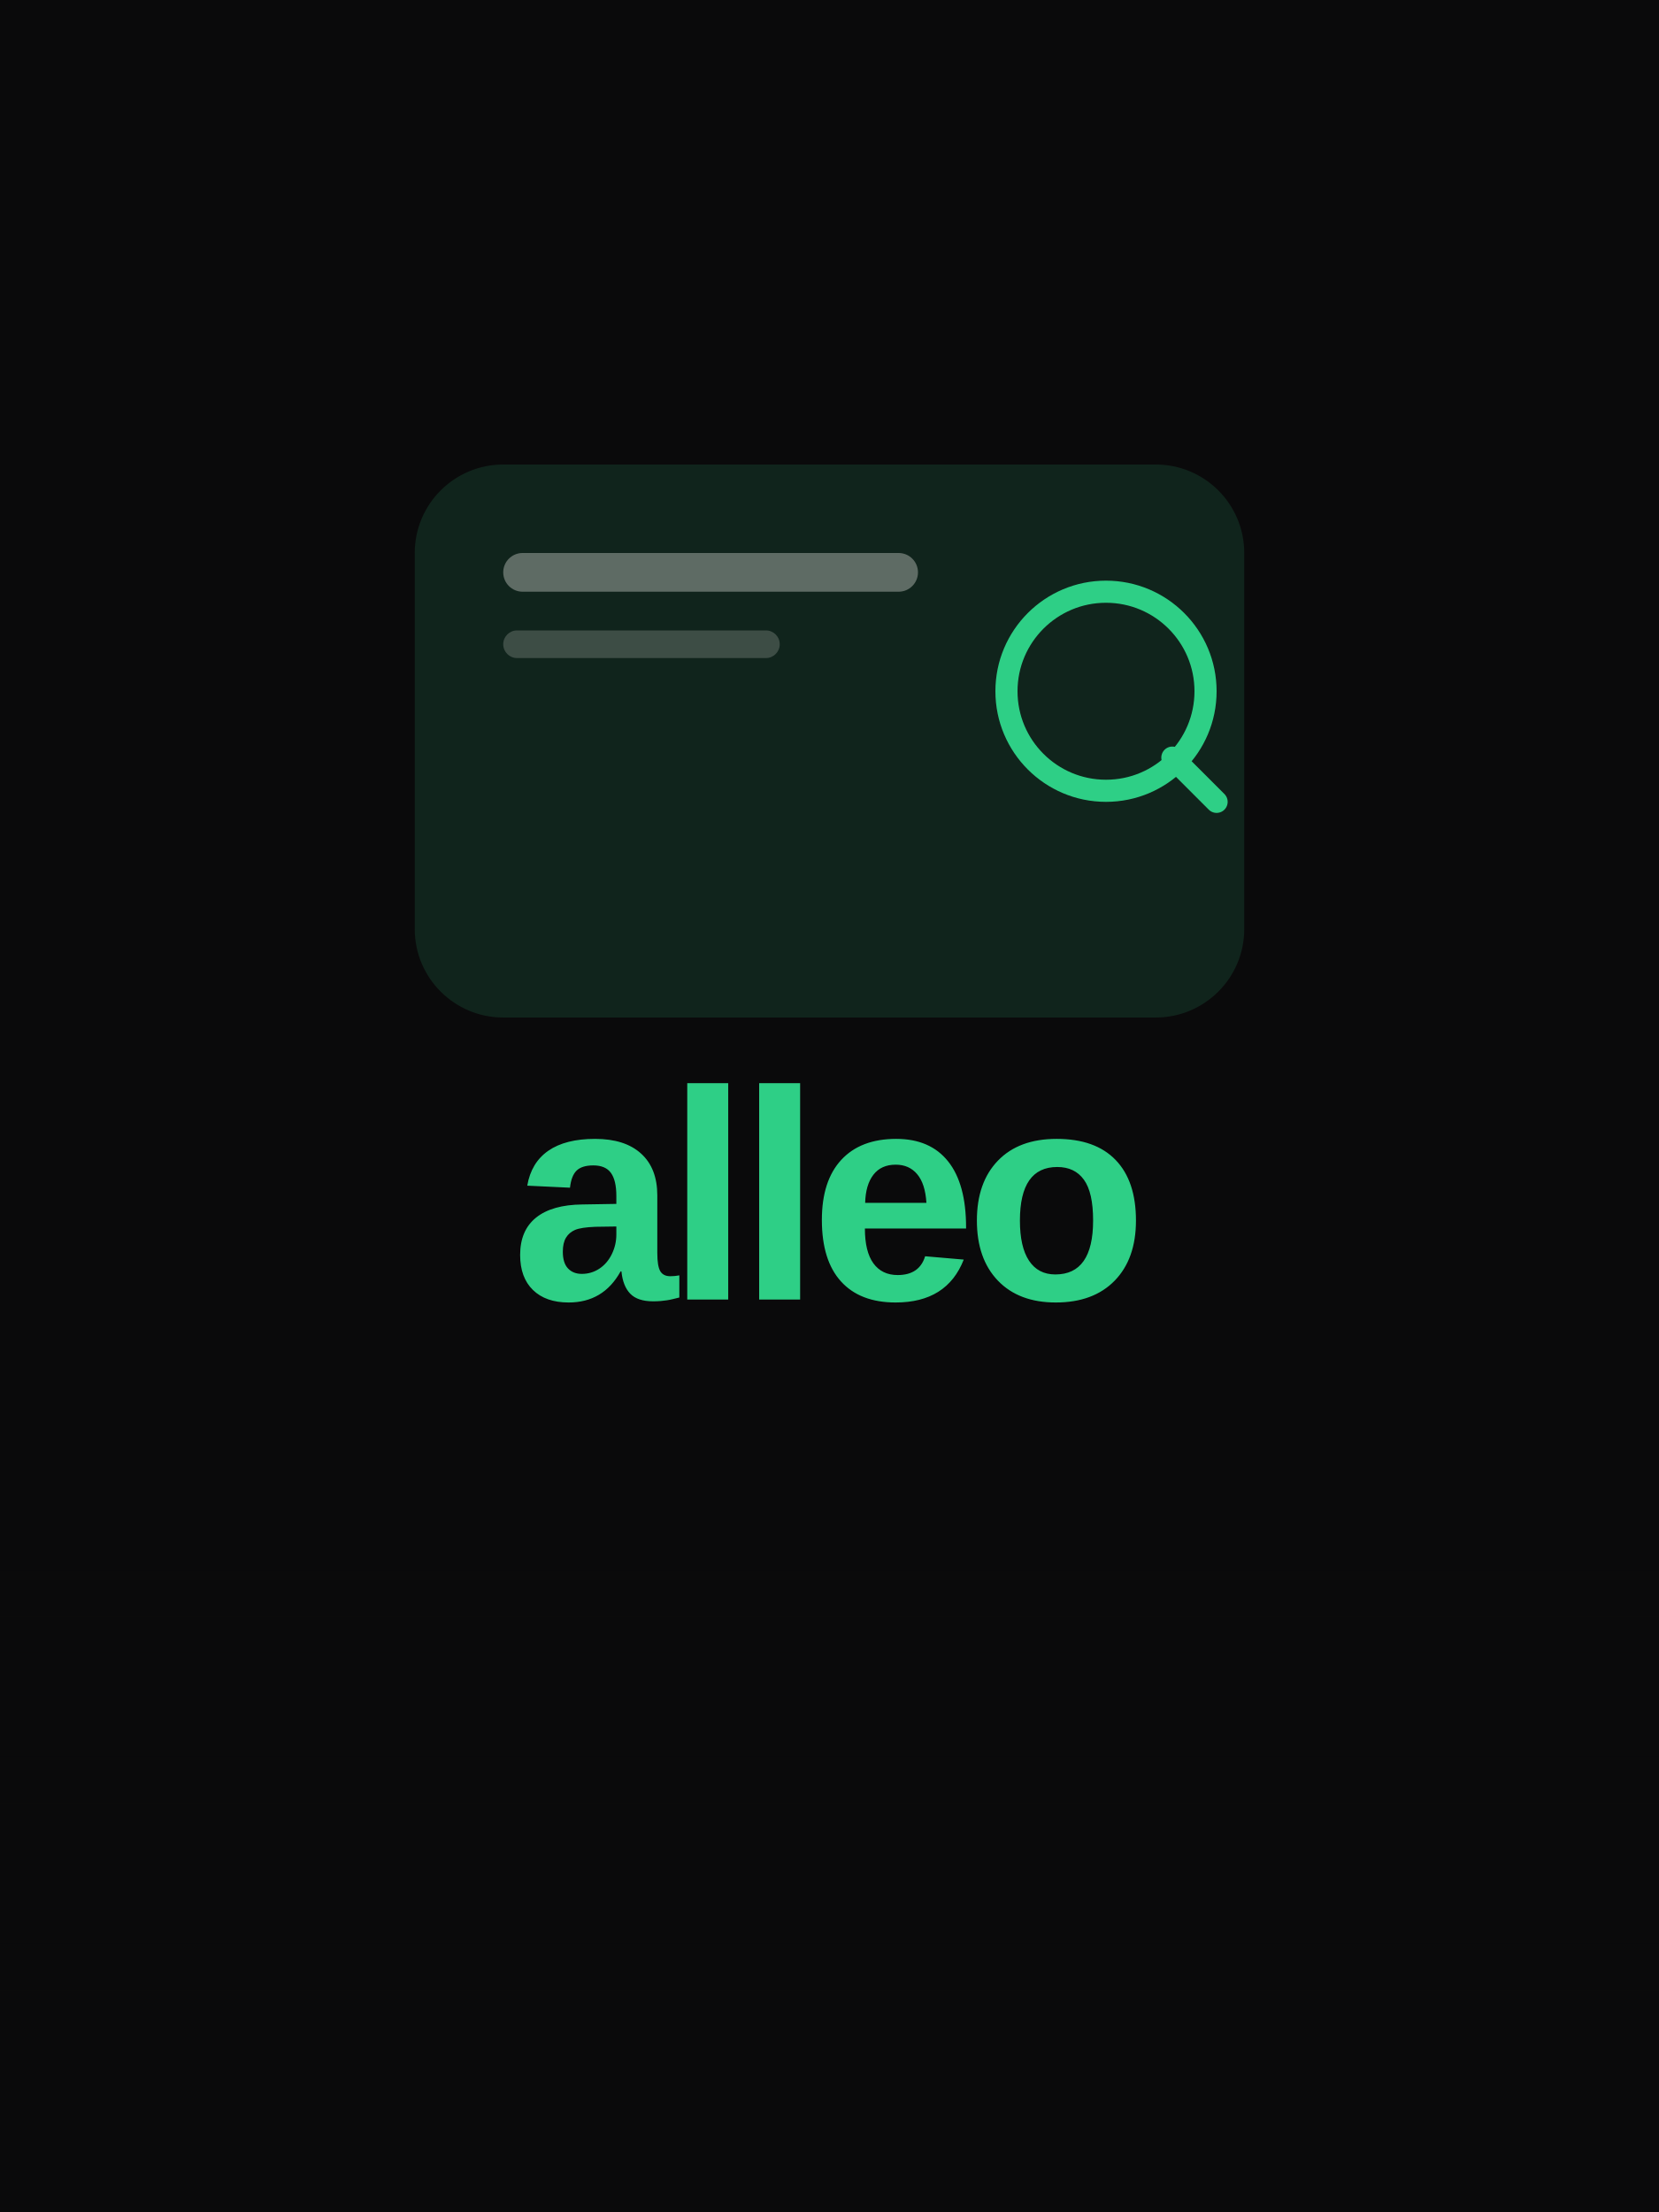
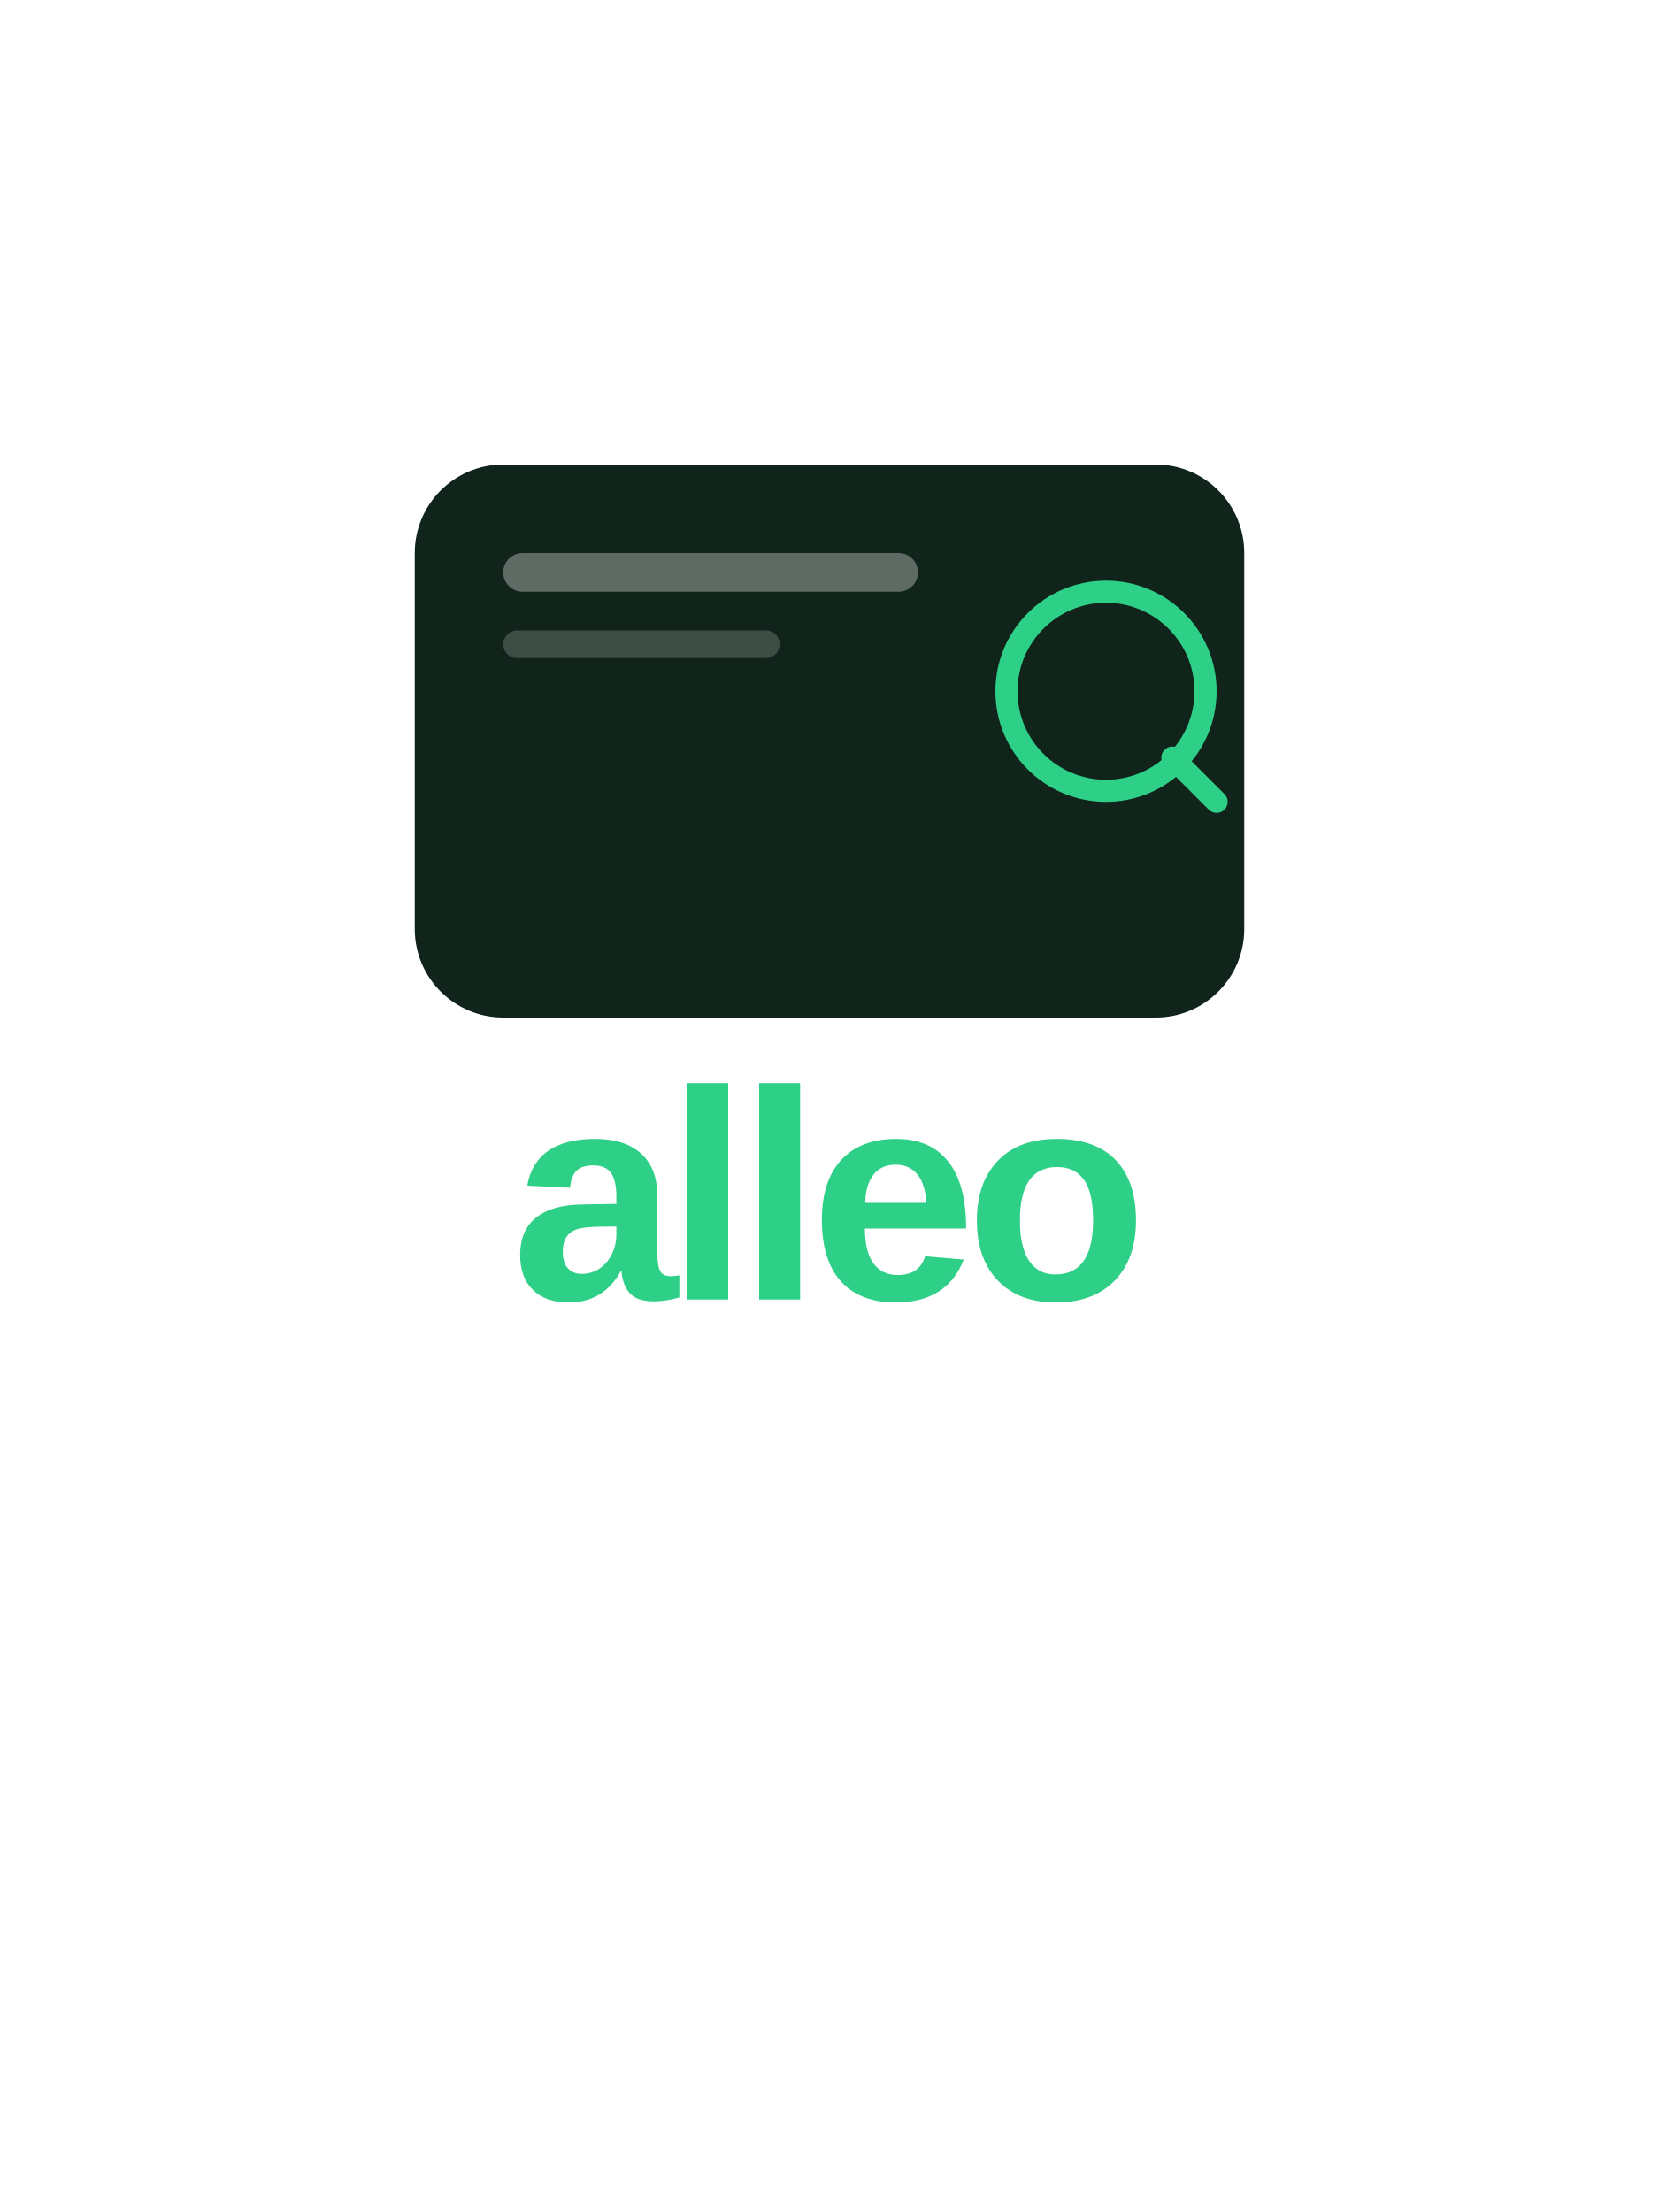
<svg xmlns="http://www.w3.org/2000/svg" viewBox="0 0 600 800" role="img" aria-label="alleo logo">
-   <rect width="600" height="800" fill="#0a0a0b" />
  <rect x="150" y="168" width="300" height="200" rx="32" fill="#10241c" />
  <rect x="182" y="200" width="150" height="14" rx="7" fill="#f2f0eb" opacity="0.35" />
  <rect x="182" y="228" width="100" height="10" rx="5" fill="#f2f0eb" opacity="0.2" />
  <circle cx="400" cy="250" r="36" fill="none" stroke="#2ecf86" stroke-width="8" />
  <path d="M424 274 l16 16" fill="none" stroke="#2ecf86" stroke-width="8" stroke-linecap="round" />
  <text x="300" y="470" text-anchor="middle" font-family="Arial, Helvetica, sans-serif" font-size="108" font-weight="700" fill="#2ecf86" letter-spacing="-4">alleo</text>
-   <rect y="560" width="600" height="240" fill="url(#fade)" />
-   <defs>
-     <linearGradient id="fade" x1="0" y1="0" x2="0" y2="1">
-       <stop offset="0%" stop-color="#0a0a0b" stop-opacity="0" />
-       <stop offset="70%" stop-color="#0a0a0b" />
-     </linearGradient>
-   </defs>
</svg>
